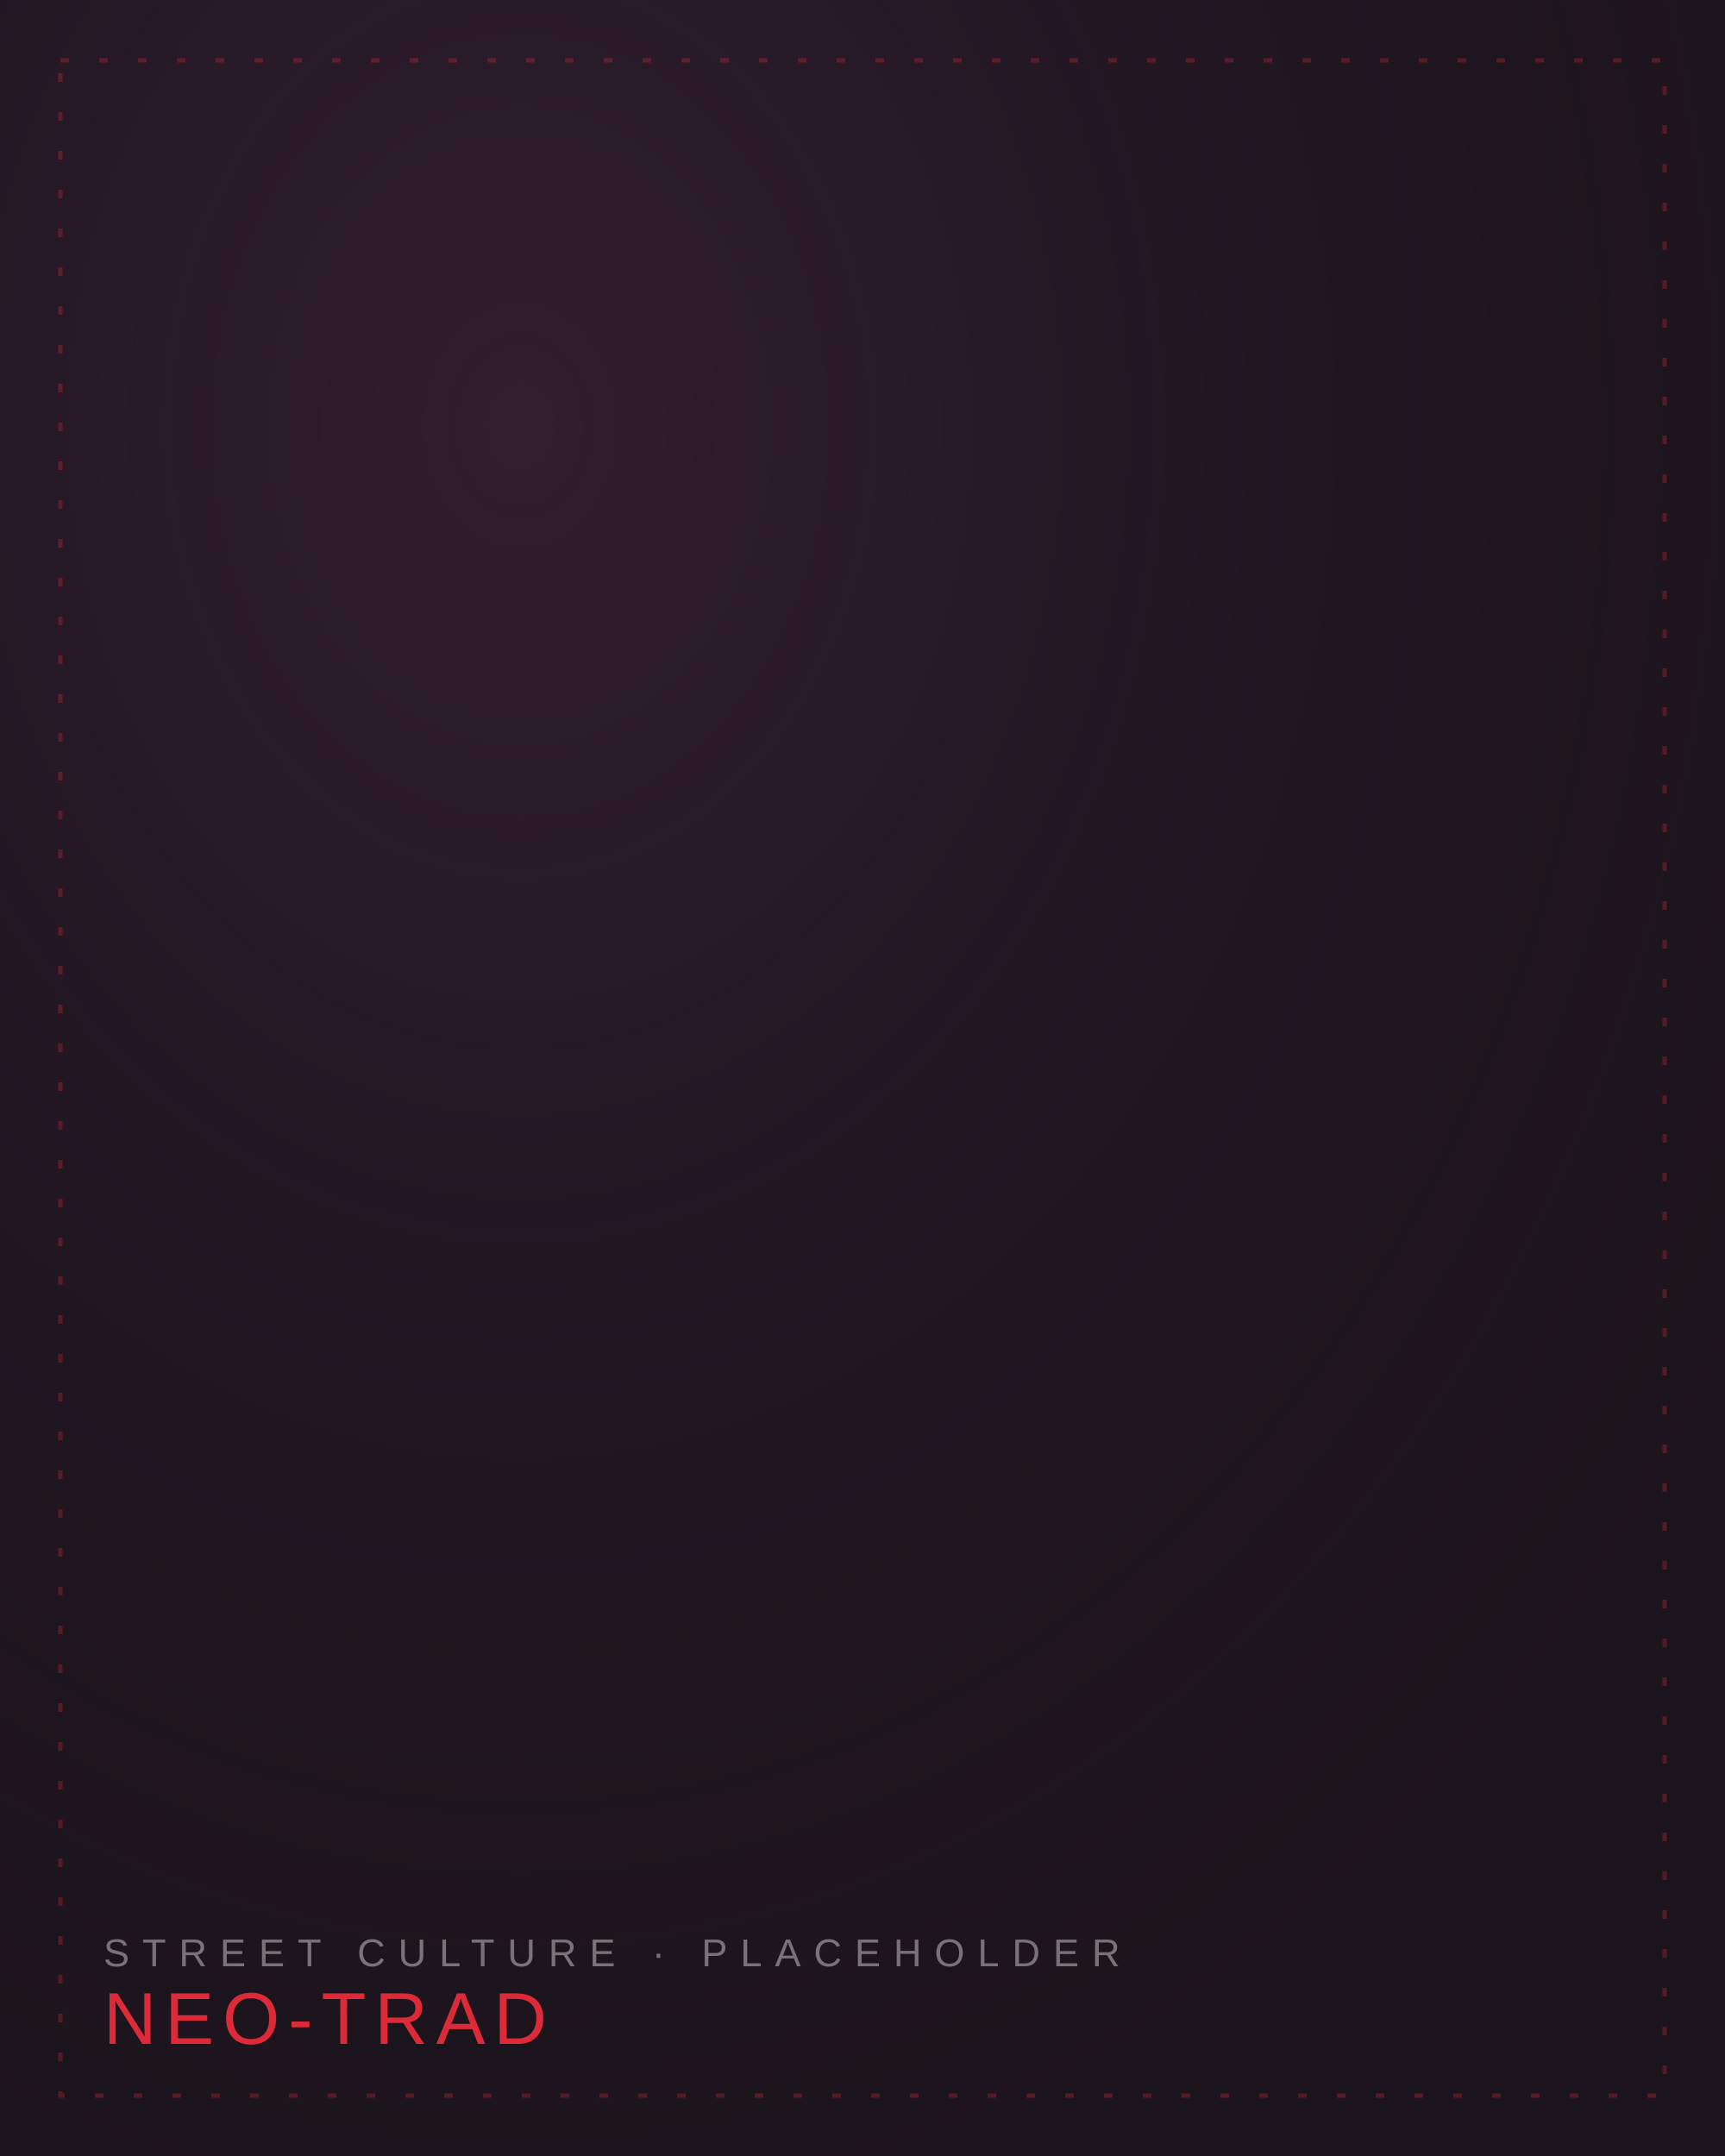
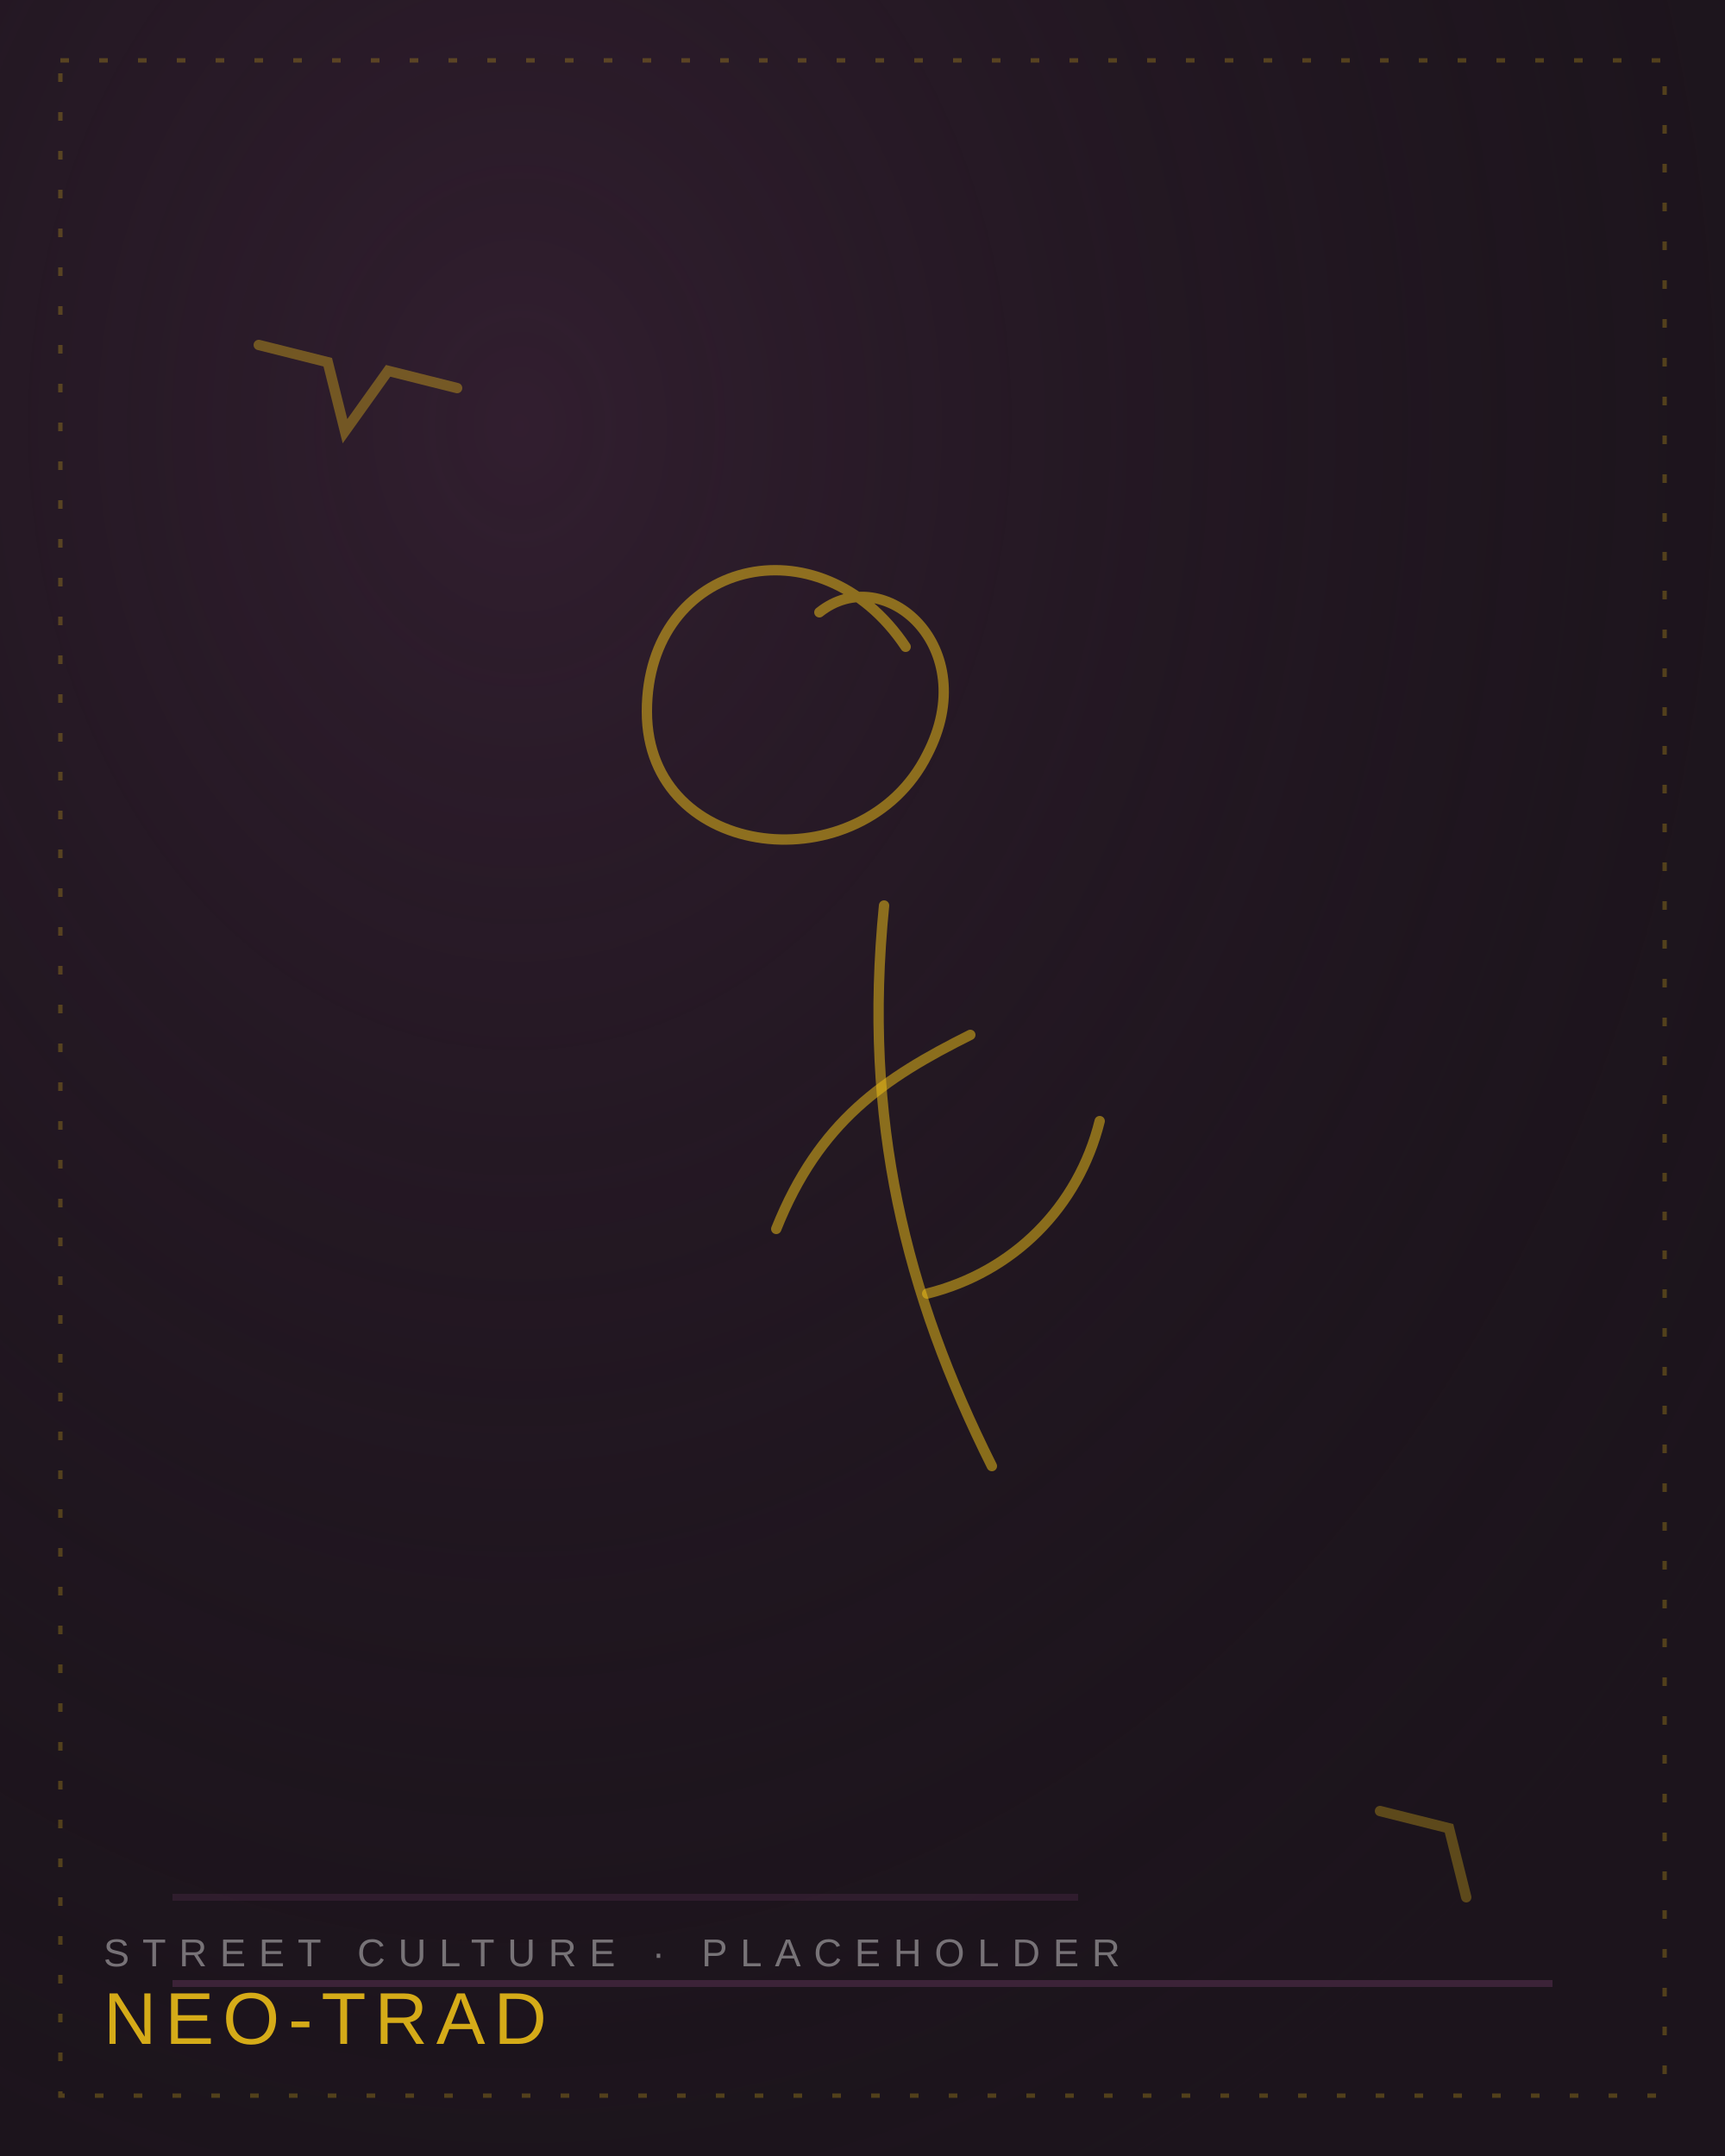
<svg xmlns="http://www.w3.org/2000/svg" viewBox="0 0 400 500" width="400" height="500">
  <rect width="400" height="500" fill="#1c141c" />
  <radialGradient id="g" cx="30%" cy="20%" r="90%">
    <stop offset="0%" stop-color="#43273f" stop-opacity="0.55" />
    <stop offset="100%" stop-color="#1c141c" stop-opacity="0" />
  </radialGradient>
  <rect width="400" height="500" fill="url(#g)" />
-   <g fill="none" stroke="ACCENT" stroke-opacity="0.5" stroke-width="2.4" stroke-linecap="round">
+   <g fill="none" stroke="#f5c518" stroke-opacity="0.5" stroke-width="2.4" stroke-linecap="round">
    <path d="M210 150 C 190 120, 150 130, 150 165 C 150 200, 200 205, 215 175 C 228 150, 205 130, 190 142" />
    <path d="M205 210 C 200 260, 210 300, 230 340" />
    <path d="M225 240 C 205 250, 190 260, 180 285" />
    <path d="M215 300 C 235 295, 250 280, 255 260" />
    <path d="M60 80 L 76 84 L 80 100 L 90 86 L 106 90" stroke-opacity="0.35" />
    <path d="M320 420 L 336 424 L 340 440" stroke-opacity="0.3" />
  </g>
-   <g stroke="FG" stroke-width="1.6" fill="none" opacity="0.8">
+   <g stroke="#43273f" stroke-width="1.6" fill="none" opacity="0.8">
    <path d="M40 460 H 360" />
    <path d="M40 440 H 250" stroke-opacity="0.6" />
  </g>
-   <rect x="14" y="14" width="372" height="472" fill="none" stroke="#ff2e3f" stroke-opacity="0.25" stroke-dasharray="2 7" />
-   <text x="24" y="474" font-family="Arial Black, Arial, sans-serif" font-size="17" letter-spacing="2" fill="#ff2e3f" fill-opacity="0.85">NEO-TRAD</text>
+   <rect x="14" y="14" width="372" height="472" fill="none" stroke="#f5c518" stroke-opacity="0.25" stroke-dasharray="2 7" />
+   <text x="24" y="474" font-family="Arial Black, Arial, sans-serif" font-size="17" letter-spacing="2" fill="#f5c518" fill-opacity="0.85">NEO-TRAD</text>
  <text x="24" y="456" font-family="Arial, sans-serif" font-size="9" letter-spacing="3" fill="#ffffff" fill-opacity="0.4">STREET CULTURE · PLACEHOLDER</text>
</svg>
